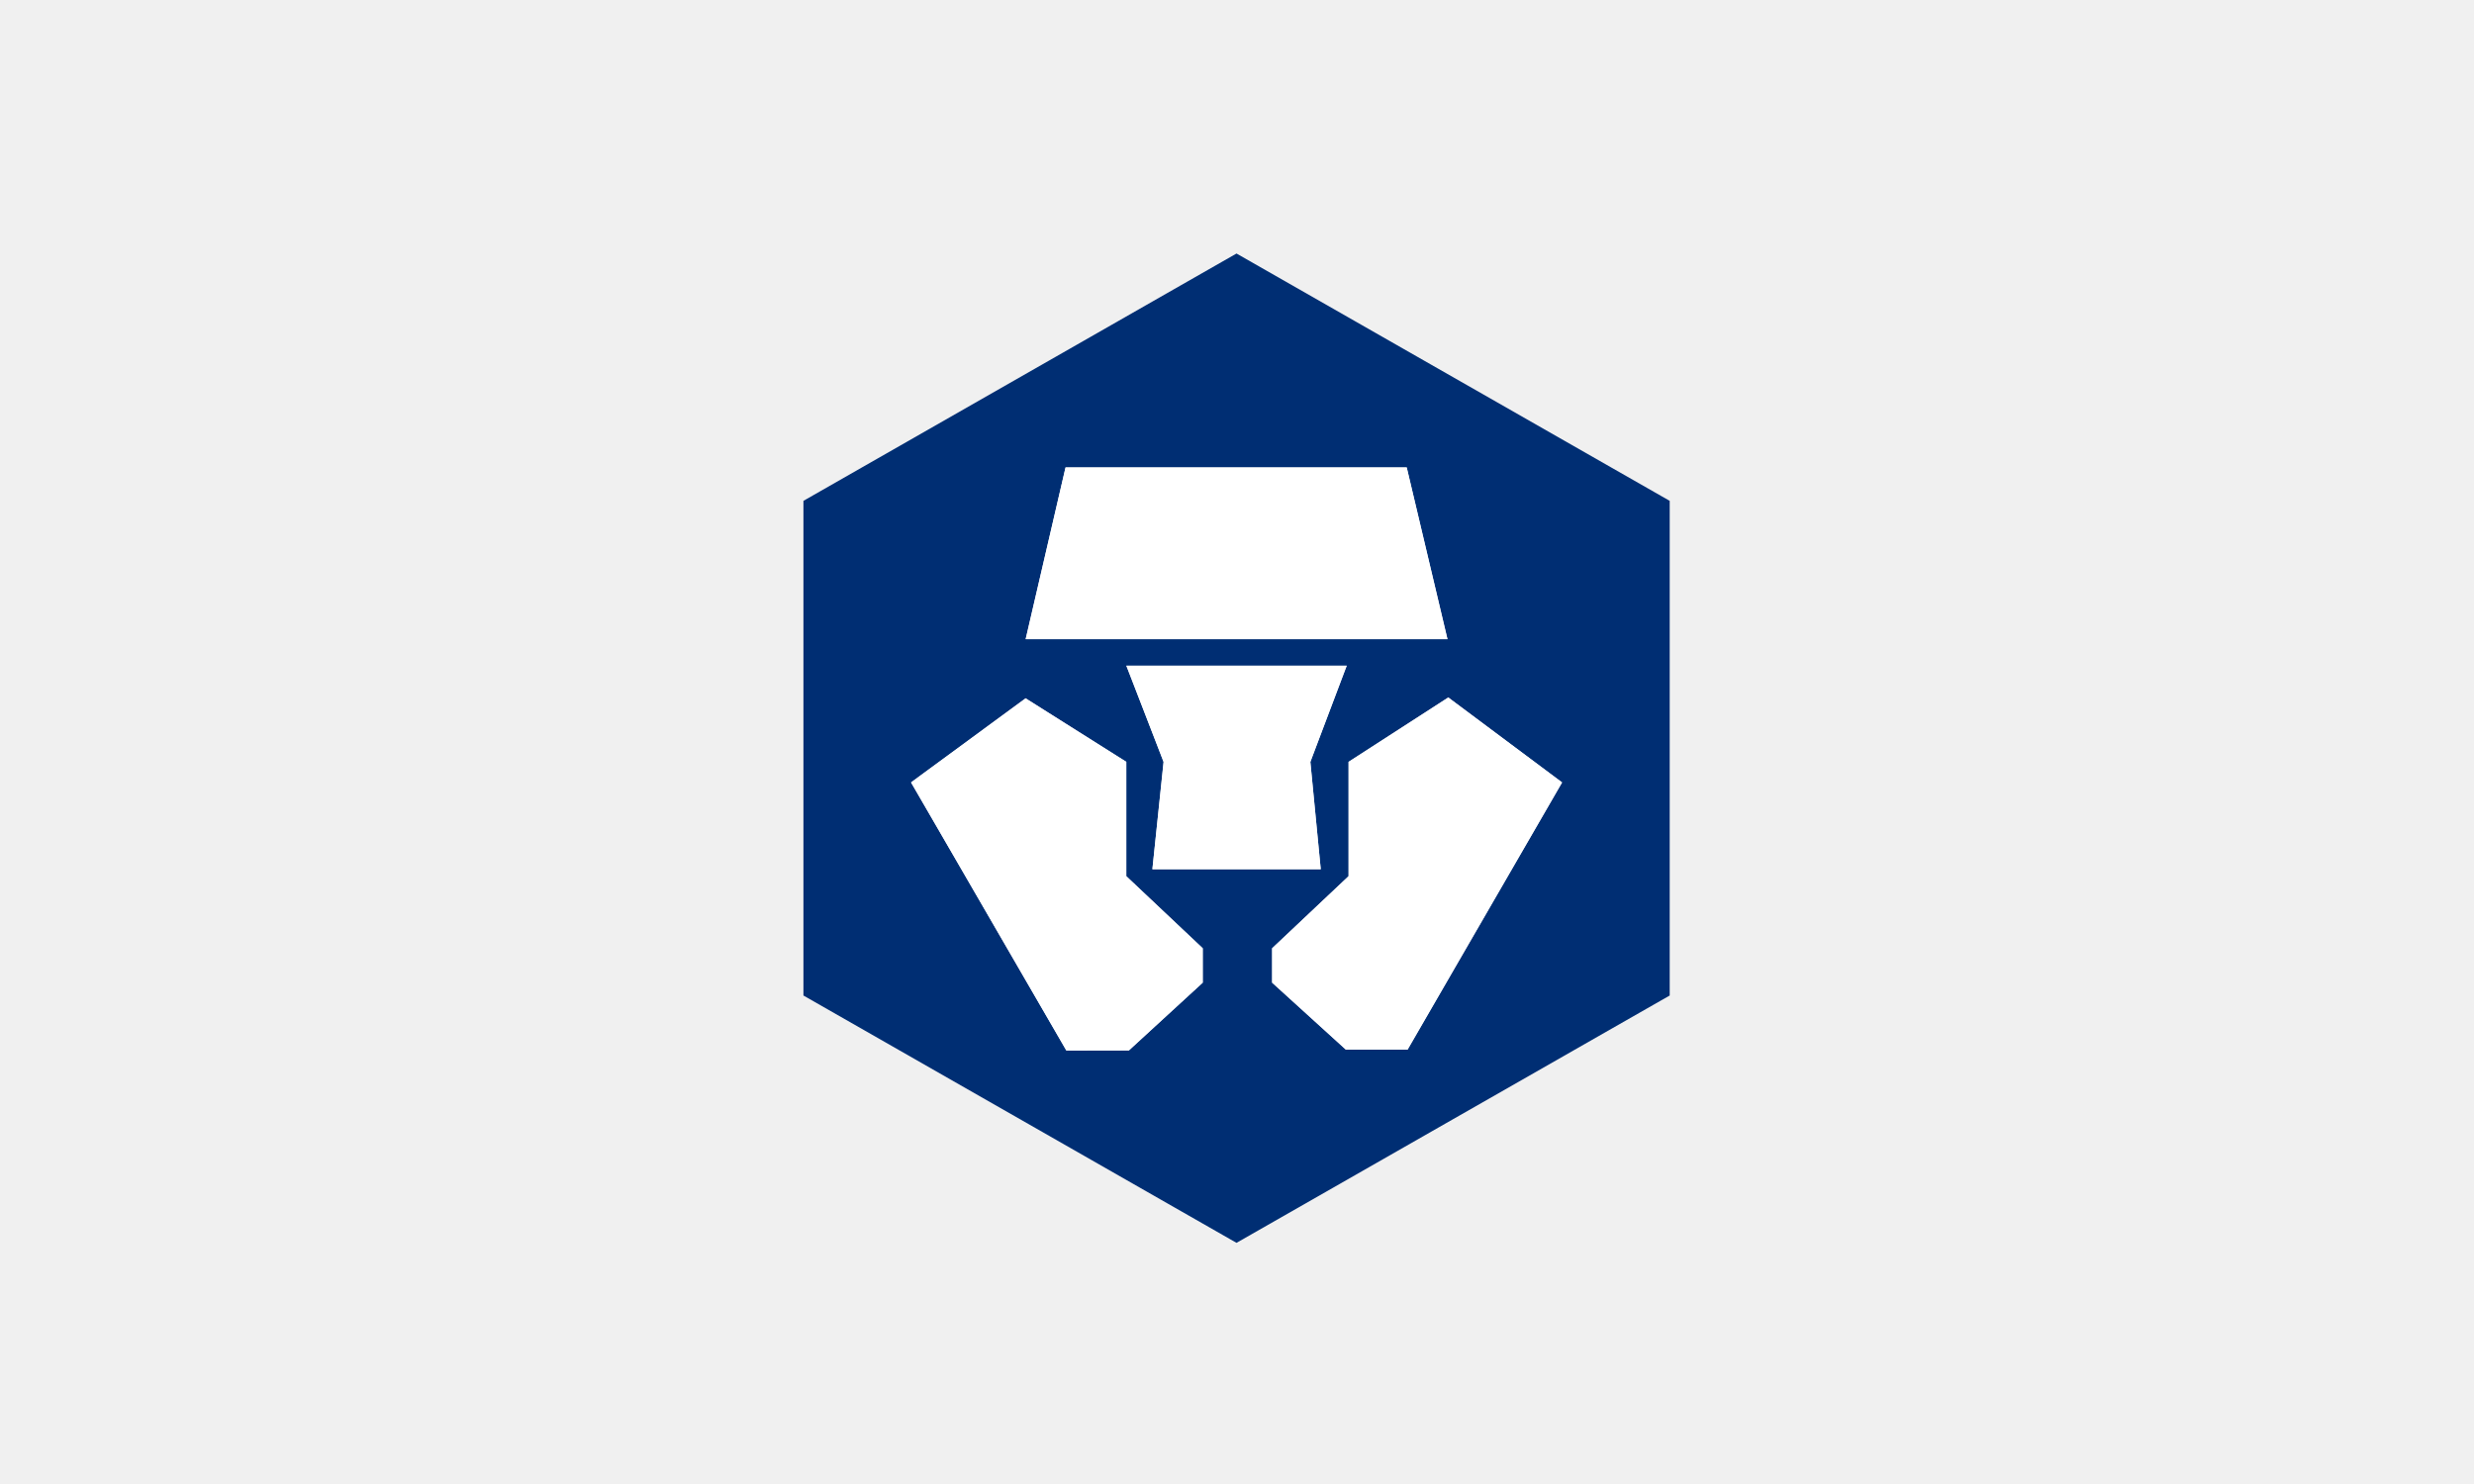
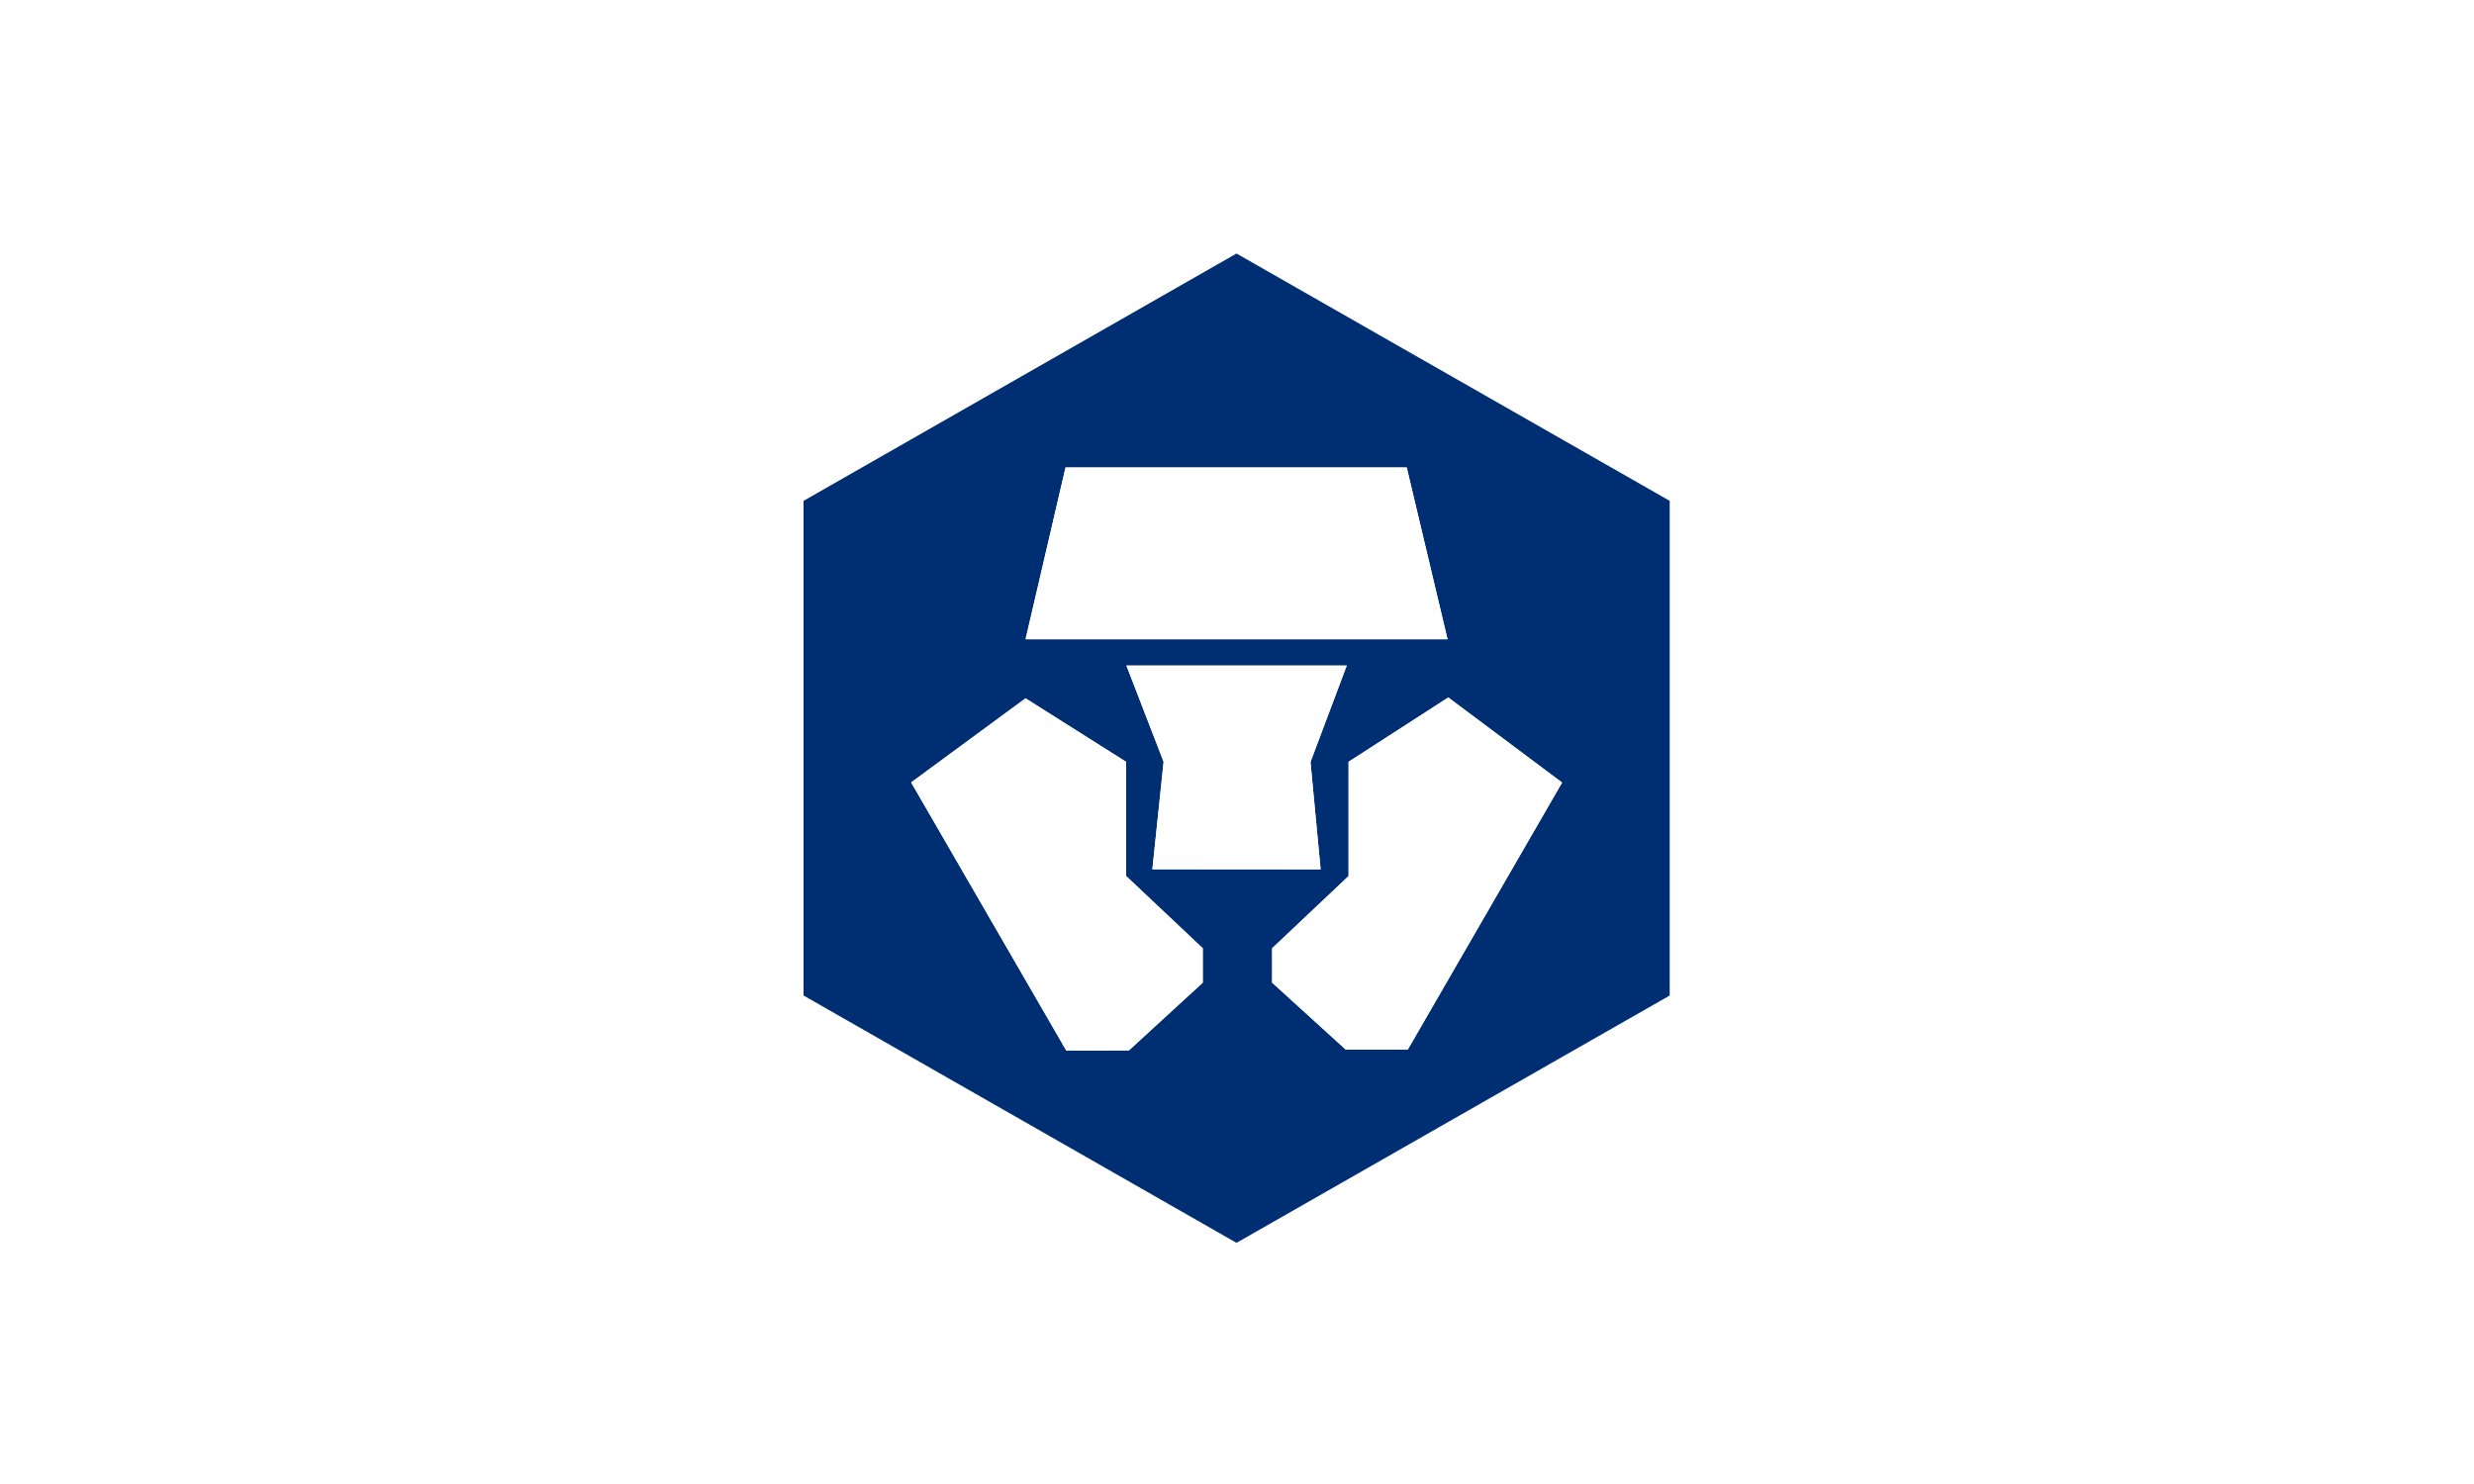
- <svg xmlns="http://www.w3.org/2000/svg" width="100" height="60" viewBox="0 0 100 60" fill="none">
-   <path d="M56.895 42.44H54.4L51.42 39.73V38.34L54.51 35.425V30.8L58.54 28.2L63.14 31.635L56.895 42.44ZM46.58 35.145L47.03 30.805L45.53 26.915H54.435L52.965 30.805L53.385 35.145H46.58ZM48.615 39.73L45.63 42.47H43.105L36.825 31.64L41.455 28.24L45.525 30.805V35.425L48.615 38.34V39.73ZM43.07 18.895H56.86L58.51 25.845H41.46L43.07 18.895ZM49.98 10.25L32.475 20.25V40.25L49.98 50.25L67.49 40.25V20.25L49.98 10.25Z" fill="#002E73" />
-   <path d="M54.4 42.435H56.895L63.14 31.635L58.54 28.2L54.51 30.805V35.425L51.42 38.34V39.73L54.4 42.435Z" fill="white" />
-   <path d="M47.035 30.805L46.58 35.145H53.385L52.965 30.805L54.435 26.915H45.525L47.035 30.805Z" fill="white" />
-   <path d="M45.63 42.47L48.615 39.73V38.34L45.525 35.425V30.8L41.455 28.23L36.825 31.63L43.1 42.475L45.63 42.47Z" fill="white" />
-   <path d="M56.86 18.9H43.07L41.455 25.84H58.505L56.86 18.9Z" fill="white" />
+ <svg xmlns="http://www.w3.org/2000/svg" width="100" height="60" fill="none" viewBox="0 0 100 60">
+   <path fill="#fff" d="M0 0h100v60H0z" />
+   <path fill="#002E73" d="M56.9 42.44h-2.5l-2.98-2.71v-1.39l3.09-2.92V30.8l4.03-2.6 4.6 3.44zm-10.32-7.3.45-4.34-1.5-3.89h8.9l-1.46 3.9.41 4.34zm2.04 4.59-2.99 2.74H43.1l-6.27-10.83 4.63-3.4 4.06 2.57v4.61l3.1 2.92zM43.07 18.9h13.79l1.65 6.95H41.46zm6.91-8.65-17.5 10v20l17.5 10 17.51-10v-20z" />
+   <path fill="#fff" d="M54.4 42.44h2.5l6.24-10.8-4.6-3.44-4.03 2.6v4.62l-3.09 2.92v1.39z" />
+   <path fill="#fff" d="m47.04 30.8-.46 4.35h6.8l-.41-4.34 1.47-3.9h-8.91z" />
+   <path fill="#fff" d="m45.63 42.47 2.98-2.74v-1.39l-3.09-2.92V30.8l-4.07-2.57-4.62 3.4 6.27 10.85z" />
+   <path fill="#fff" d="M56.86 18.9H43.07l-1.62 6.94h17.06z" />
</svg>
